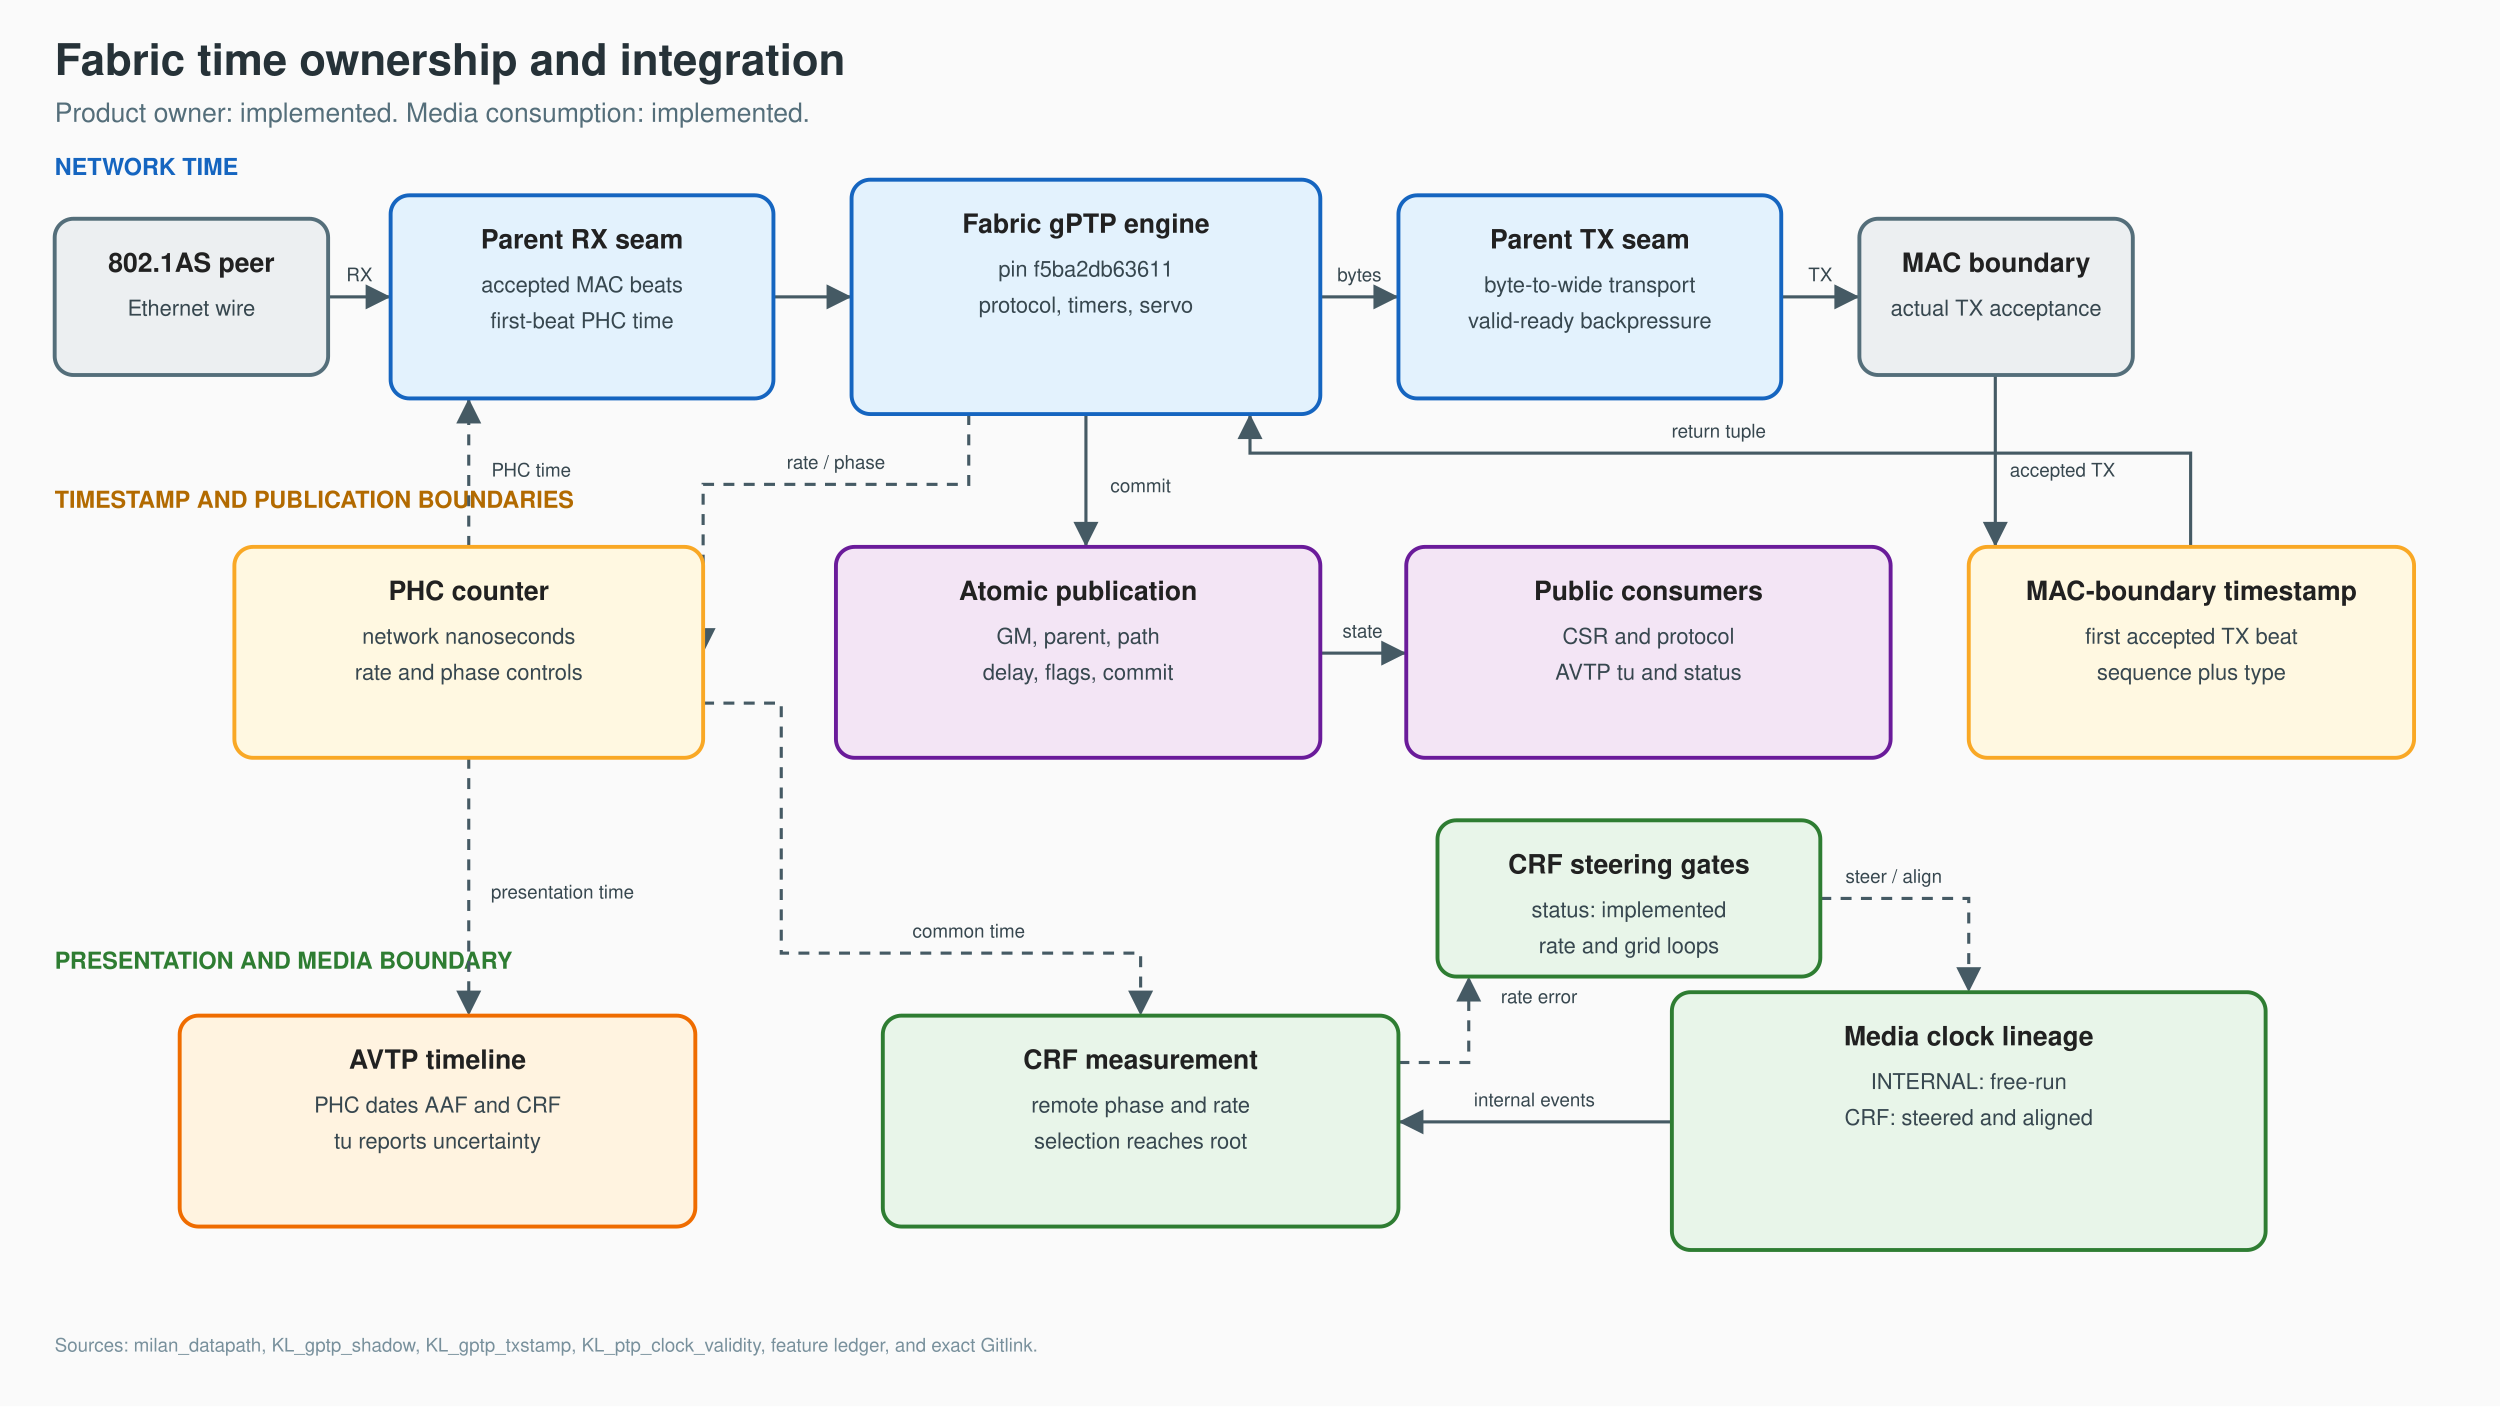
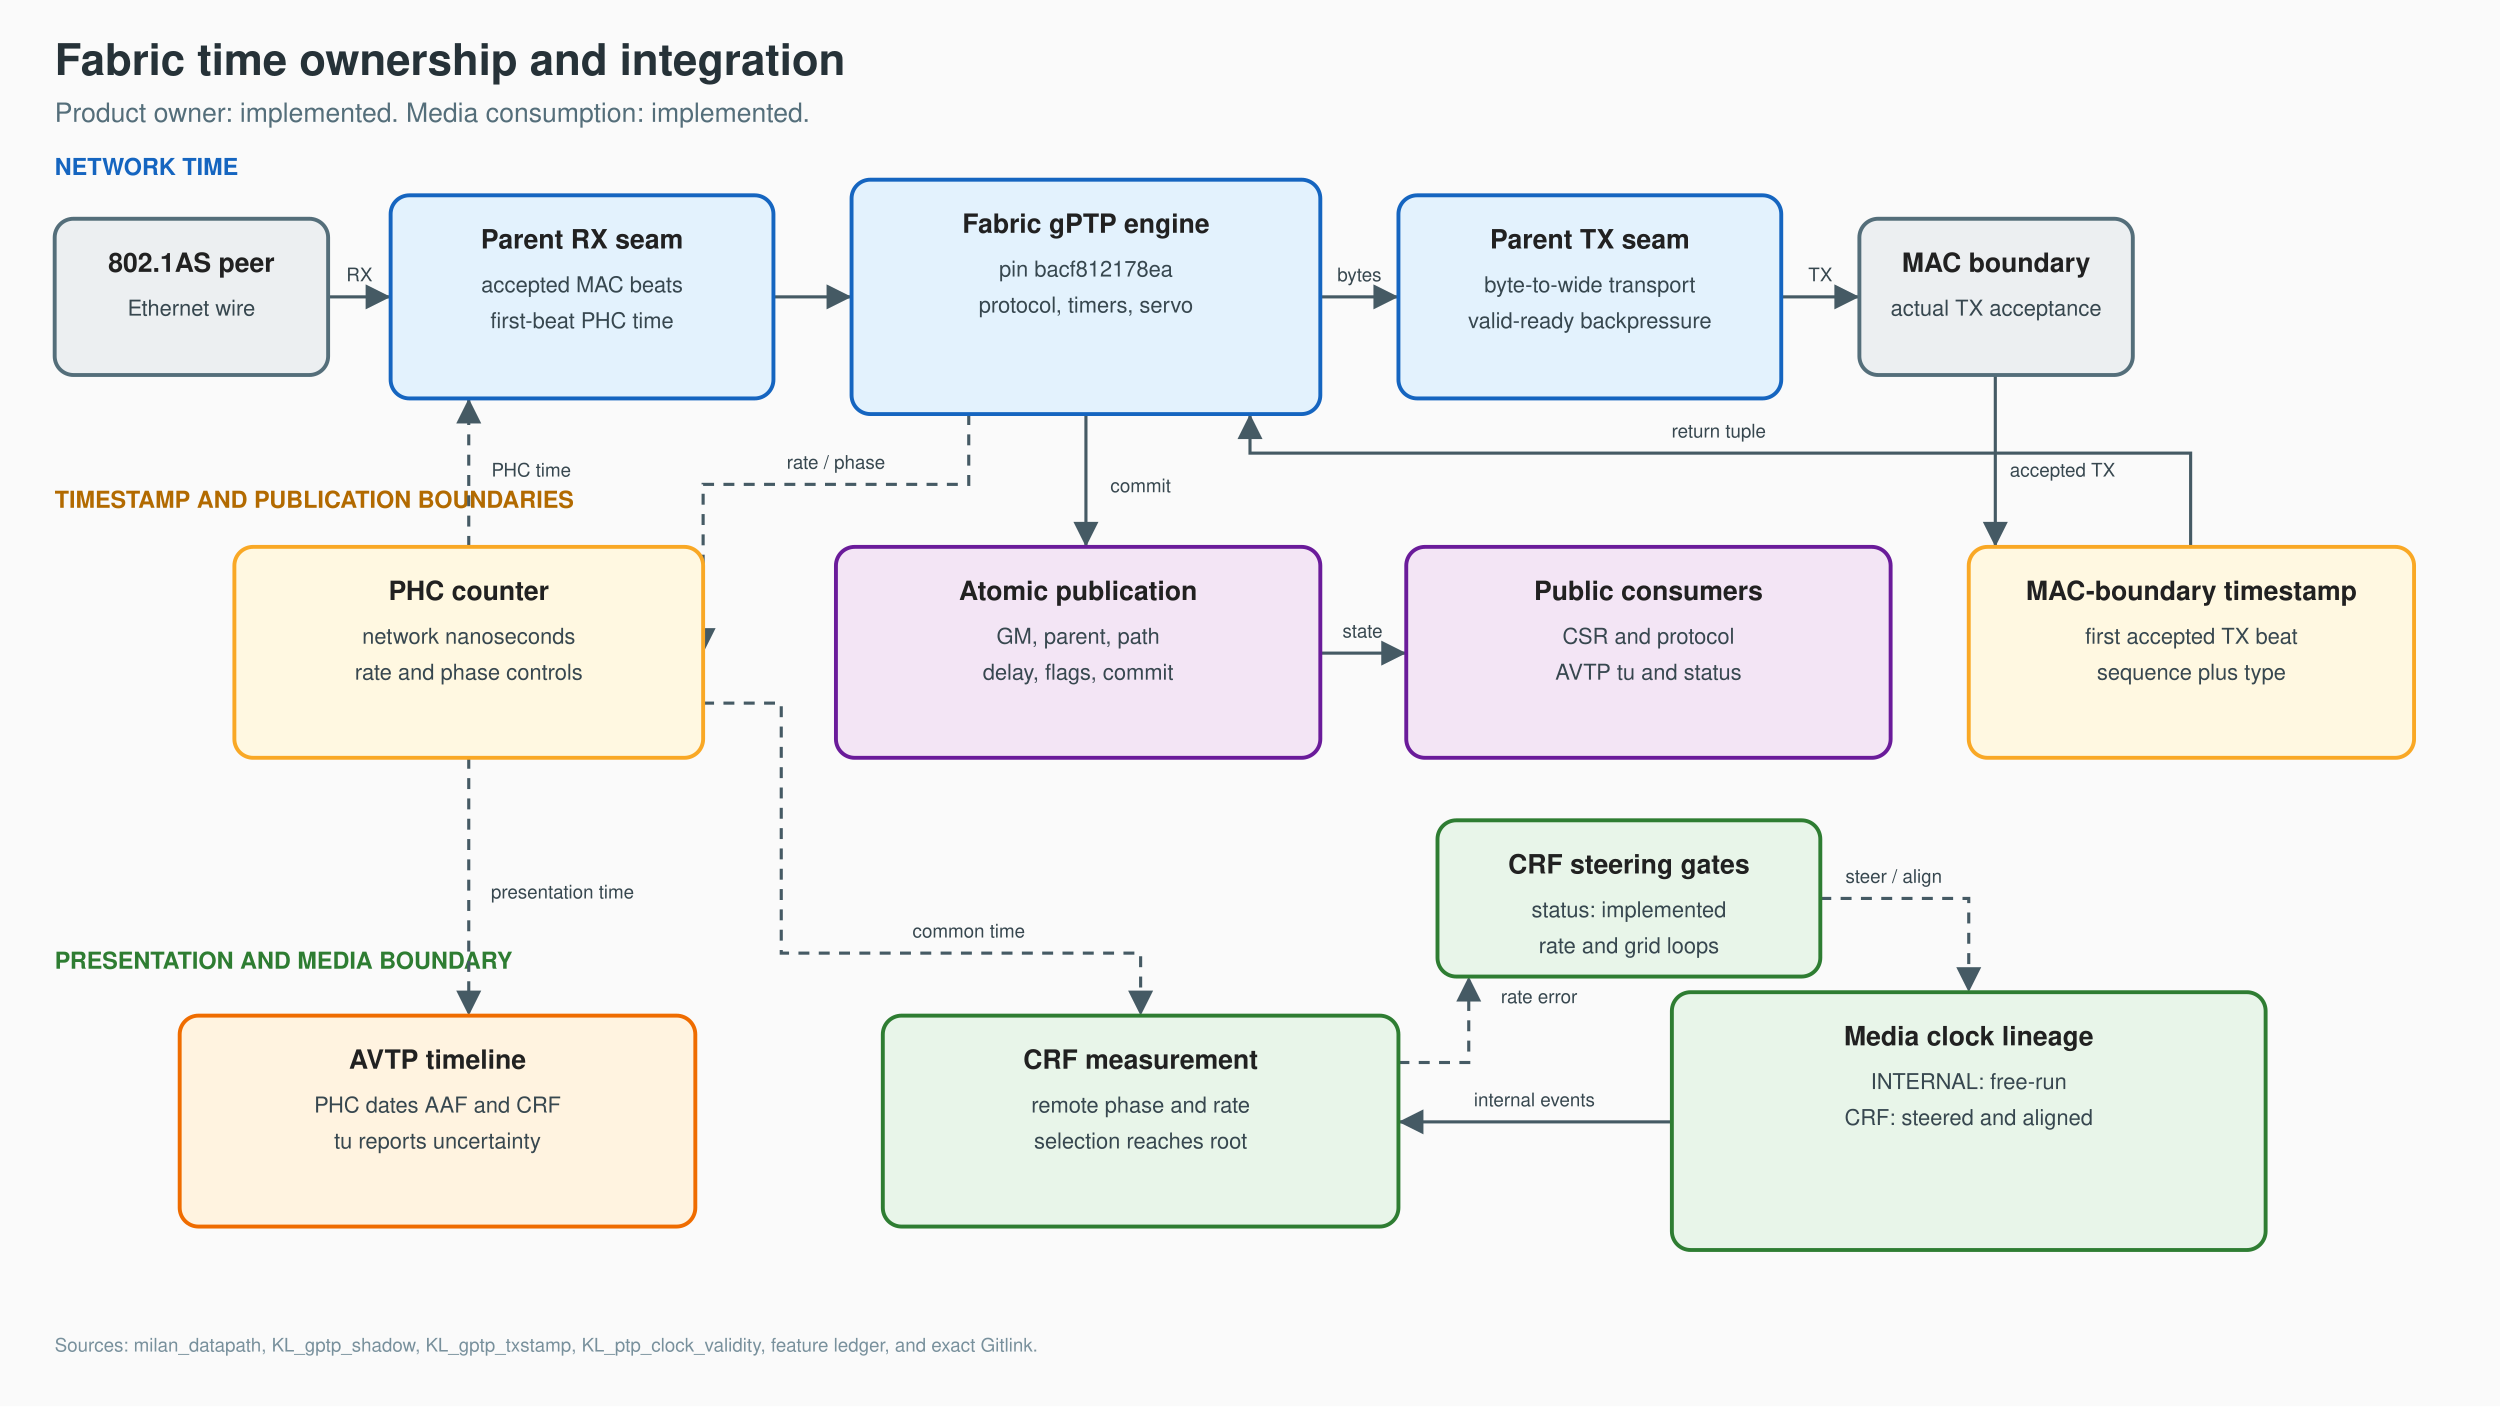
<svg xmlns="http://www.w3.org/2000/svg" width="1600" height="900" viewBox="0 0 1600 900" font-family="Helvetica,Arial,sans-serif">
  <rect width="1600" height="900" fill="#FAFAFA" />
  <defs>
    <marker id="arrow" markerWidth="12" markerHeight="12" refX="8" refY="4" orient="auto">
      <path d="M0,0 L8,4 L0,8 Z" fill="#455A64" />
    </marker>
  </defs>
  <text x="35" y="48" font-size="28" font-weight="bold" fill="#263238">Fabric time ownership and integration</text>
  <text x="35" y="78" font-size="17" fill="#546E7A">Product owner: implemented. Media consumption: implemented.</text>
  <text x="35" y="112" font-size="15" font-weight="bold" fill="#1565C0">NETWORK TIME</text>
  <text x="35" y="325" font-size="15" font-weight="bold" fill="#B26A00">TIMESTAMP AND PUBLICATION BOUNDARIES</text>
  <text x="35" y="620" font-size="15" font-weight="bold" fill="#2E7D32">PRESENTATION AND MEDIA BOUNDARY</text>
  <path d="M210,190 L250,190" fill="none" stroke="#455A64" stroke-width="2" marker-end="url(#arrow)" />
  <text x="230" y="180" text-anchor="middle" font-size="12" fill="#37474F">RX</text>
  <path d="M495,190 L545,190" fill="none" stroke="#455A64" stroke-width="2" marker-end="url(#arrow)" />
  <path d="M845,190 L895,190" fill="none" stroke="#455A64" stroke-width="2" marker-end="url(#arrow)" />
  <text x="870" y="180" text-anchor="middle" font-size="12" fill="#37474F">bytes</text>
  <path d="M1140,190 L1190,190" fill="none" stroke="#455A64" stroke-width="2" marker-end="url(#arrow)" />
  <text x="1165" y="180" text-anchor="middle" font-size="12" fill="#37474F">TX</text>
  <path d="M300,350 L300,255" fill="none" stroke="#455A64" stroke-width="2" marker-end="url(#arrow)" stroke-dasharray="7,6" />
  <text x="340" y="305" text-anchor="middle" font-size="12" fill="#37474F">PHC time</text>
  <path d="M620,265 L620,310 L450,310 L450,418" fill="none" stroke="#455A64" stroke-width="2" marker-end="url(#arrow)" stroke-dasharray="7,6" />
  <text x="535" y="300" text-anchor="middle" font-size="12" fill="#37474F">rate / phase</text>
  <path d="M695,265 L695,350" fill="none" stroke="#455A64" stroke-width="2" marker-end="url(#arrow)" />
  <text x="730" y="315" text-anchor="middle" font-size="12" fill="#37474F">commit</text>
  <path d="M845,418 L900,418" fill="none" stroke="#455A64" stroke-width="2" marker-end="url(#arrow)" />
  <text x="872" y="408" text-anchor="middle" font-size="12" fill="#37474F">state</text>
  <path d="M1277,240 L1277,350" fill="none" stroke="#455A64" stroke-width="2" marker-end="url(#arrow)" />
  <text x="1320" y="305" text-anchor="middle" font-size="12" fill="#37474F">accepted TX</text>
  <path d="M1402,350 L1402,290 L800,290 L800,265" fill="none" stroke="#455A64" stroke-width="2" marker-end="url(#arrow)" />
  <text x="1100" y="280" text-anchor="middle" font-size="12" fill="#37474F">return tuple</text>
  <path d="M300,485 L300,650" fill="none" stroke="#455A64" stroke-width="2" marker-end="url(#arrow)" stroke-dasharray="7,6" />
  <text x="360" y="575" text-anchor="middle" font-size="12" fill="#37474F">presentation time</text>
  <path d="M450,450 L500,450 L500,610 L730,610 L730,650" fill="none" stroke="#455A64" stroke-width="2" marker-end="url(#arrow)" stroke-dasharray="7,6" />
  <text x="620" y="600" text-anchor="middle" font-size="12" fill="#37474F">common time</text>
  <path d="M1070,718 L895,718" fill="none" stroke="#455A64" stroke-width="2" marker-end="url(#arrow)" />
  <text x="982" y="708" text-anchor="middle" font-size="12" fill="#37474F">internal events</text>
  <path d="M895,680 L940,680 L940,625" fill="none" stroke="#455A64" stroke-width="2" marker-end="url(#arrow)" stroke-dasharray="7,6" />
  <text x="985" y="642" text-anchor="middle" font-size="12" fill="#37474F">rate error</text>
  <path d="M1165,575 L1260,575 L1260,635" fill="none" stroke="#455A64" stroke-width="2" marker-end="url(#arrow)" stroke-dasharray="7,6" />
  <text x="1212" y="565" text-anchor="middle" font-size="12" fill="#37474F">steer / align</text>
  <rect id="peer" x="35" y="140" width="175" height="100" rx="12" fill="#ECEFF1" stroke="#546E7A" stroke-width="2.5" />
  <text x="122.5" y="174" text-anchor="middle" font-size="17" font-weight="bold" fill="#212121">802.1AS peer</text>
  <text x="122.5" y="202" text-anchor="middle" font-size="14" fill="#37474F">Ethernet wire</text>
  <rect id="rx" x="250" y="125" width="245" height="130" rx="12" fill="#E3F2FD" stroke="#1565C0" stroke-width="2.5" />
  <text x="372.5" y="159" text-anchor="middle" font-size="17" font-weight="bold" fill="#212121">Parent RX seam</text>
  <text x="372.5" y="187" text-anchor="middle" font-size="14" fill="#37474F">accepted MAC beats</text>
  <text x="372.5" y="210" text-anchor="middle" font-size="14" fill="#37474F">first-beat PHC time</text>
  <rect id="engine" x="545" y="115" width="300" height="150" rx="12" fill="#E3F2FD" stroke="#1565C0" stroke-width="2.5" />
  <text x="695.0" y="149" text-anchor="middle" font-size="17" font-weight="bold" fill="#212121">Fabric gPTP engine</text>
-   <text x="695.0" y="177" text-anchor="middle" font-size="14" fill="#37474F">pin f5ba2db63611</text>
+   <text x="695.0" y="177" text-anchor="middle" font-size="14" fill="#37474F">pin bacf812178ea</text>
  <text x="695.0" y="200" text-anchor="middle" font-size="14" fill="#37474F">protocol, timers, servo</text>
  <rect id="tx" x="895" y="125" width="245" height="130" rx="12" fill="#E3F2FD" stroke="#1565C0" stroke-width="2.5" />
  <text x="1017.5" y="159" text-anchor="middle" font-size="17" font-weight="bold" fill="#212121">Parent TX seam</text>
  <text x="1017.5" y="187" text-anchor="middle" font-size="14" fill="#37474F">byte-to-wide transport</text>
  <text x="1017.5" y="210" text-anchor="middle" font-size="14" fill="#37474F">valid-ready backpressure</text>
  <rect id="mac" x="1190" y="140" width="175" height="100" rx="12" fill="#ECEFF1" stroke="#546E7A" stroke-width="2.5" />
  <text x="1277.5" y="174" text-anchor="middle" font-size="17" font-weight="bold" fill="#212121">MAC boundary</text>
  <text x="1277.5" y="202" text-anchor="middle" font-size="14" fill="#37474F">actual TX acceptance</text>
  <rect id="phc" x="150" y="350" width="300" height="135" rx="12" fill="#FFF8E1" stroke="#F9A825" stroke-width="2.5" />
  <text x="300.0" y="384" text-anchor="middle" font-size="17" font-weight="bold" fill="#212121">PHC counter</text>
  <text x="300.0" y="412" text-anchor="middle" font-size="14" fill="#37474F">network nanoseconds</text>
  <text x="300.0" y="435" text-anchor="middle" font-size="14" fill="#37474F">rate and phase controls</text>
  <rect id="publish" x="535" y="350" width="310" height="135" rx="12" fill="#F3E5F5" stroke="#6A1B9A" stroke-width="2.5" />
  <text x="690.0" y="384" text-anchor="middle" font-size="17" font-weight="bold" fill="#212121">Atomic publication</text>
  <text x="690.0" y="412" text-anchor="middle" font-size="14" fill="#37474F">GM, parent, path</text>
  <text x="690.0" y="435" text-anchor="middle" font-size="14" fill="#37474F">delay, flags, commit</text>
  <rect id="consumers" x="900" y="350" width="310" height="135" rx="12" fill="#F3E5F5" stroke="#6A1B9A" stroke-width="2.5" />
  <text x="1055.0" y="384" text-anchor="middle" font-size="17" font-weight="bold" fill="#212121">Public consumers</text>
  <text x="1055.0" y="412" text-anchor="middle" font-size="14" fill="#37474F">CSR and protocol</text>
  <text x="1055.0" y="435" text-anchor="middle" font-size="14" fill="#37474F">AVTP tu and status</text>
  <rect id="stamp" x="1260" y="350" width="285" height="135" rx="12" fill="#FFF8E1" stroke="#F9A825" stroke-width="2.5" />
  <text x="1402.5" y="384" text-anchor="middle" font-size="17" font-weight="bold" fill="#212121">MAC-boundary timestamp</text>
  <text x="1402.5" y="412" text-anchor="middle" font-size="14" fill="#37474F">first accepted TX beat</text>
  <text x="1402.5" y="435" text-anchor="middle" font-size="14" fill="#37474F">sequence plus type</text>
  <rect id="avtp" x="115" y="650" width="330" height="135" rx="12" fill="#FFF3E0" stroke="#EF6C00" stroke-width="2.5" />
  <text x="280.0" y="684" text-anchor="middle" font-size="17" font-weight="bold" fill="#212121">AVTP timeline</text>
  <text x="280.0" y="712" text-anchor="middle" font-size="14" fill="#37474F">PHC dates AAF and CRF</text>
  <text x="280.0" y="735" text-anchor="middle" font-size="14" fill="#37474F">tu reports uncertainty</text>
  <rect id="crf" x="565" y="650" width="330" height="135" rx="12" fill="#E8F5E9" stroke="#2E7D32" stroke-width="2.5" />
  <text x="730.0" y="684" text-anchor="middle" font-size="17" font-weight="bold" fill="#212121">CRF measurement</text>
  <text x="730.0" y="712" text-anchor="middle" font-size="14" fill="#37474F">remote phase and rate</text>
  <text x="730.0" y="735" text-anchor="middle" font-size="14" fill="#37474F">selection reaches root</text>
  <rect id="media" x="1070" y="635" width="380" height="165" rx="12" fill="#E8F5E9" stroke="#2E7D32" stroke-width="2.5" />
  <text x="1260.0" y="669" text-anchor="middle" font-size="17" font-weight="bold" fill="#212121">Media clock lineage</text>
  <text x="1260.0" y="697" text-anchor="middle" font-size="14" fill="#37474F">INTERNAL: free-run</text>
  <text x="1260.0" y="720" text-anchor="middle" font-size="14" fill="#37474F">CRF: steered and aligned</text>
  <rect id="select" x="920" y="525" width="245" height="100" rx="12" fill="#E8F5E9" stroke="#2E7D32" stroke-width="2.5" />
  <text x="1042.5" y="559" text-anchor="middle" font-size="17" font-weight="bold" fill="#212121">CRF steering gates</text>
  <text x="1042.5" y="587" text-anchor="middle" font-size="14" fill="#37474F">status: implemented</text>
  <text x="1042.5" y="610" text-anchor="middle" font-size="14" fill="#37474F">rate and grid loops</text>
  <text x="35" y="865" font-size="12" fill="#78909C">Sources: milan_datapath, KL_gptp_shadow, KL_gptp_txstamp, KL_ptp_clock_validity, feature ledger, and exact Gitlink.</text>
</svg>
